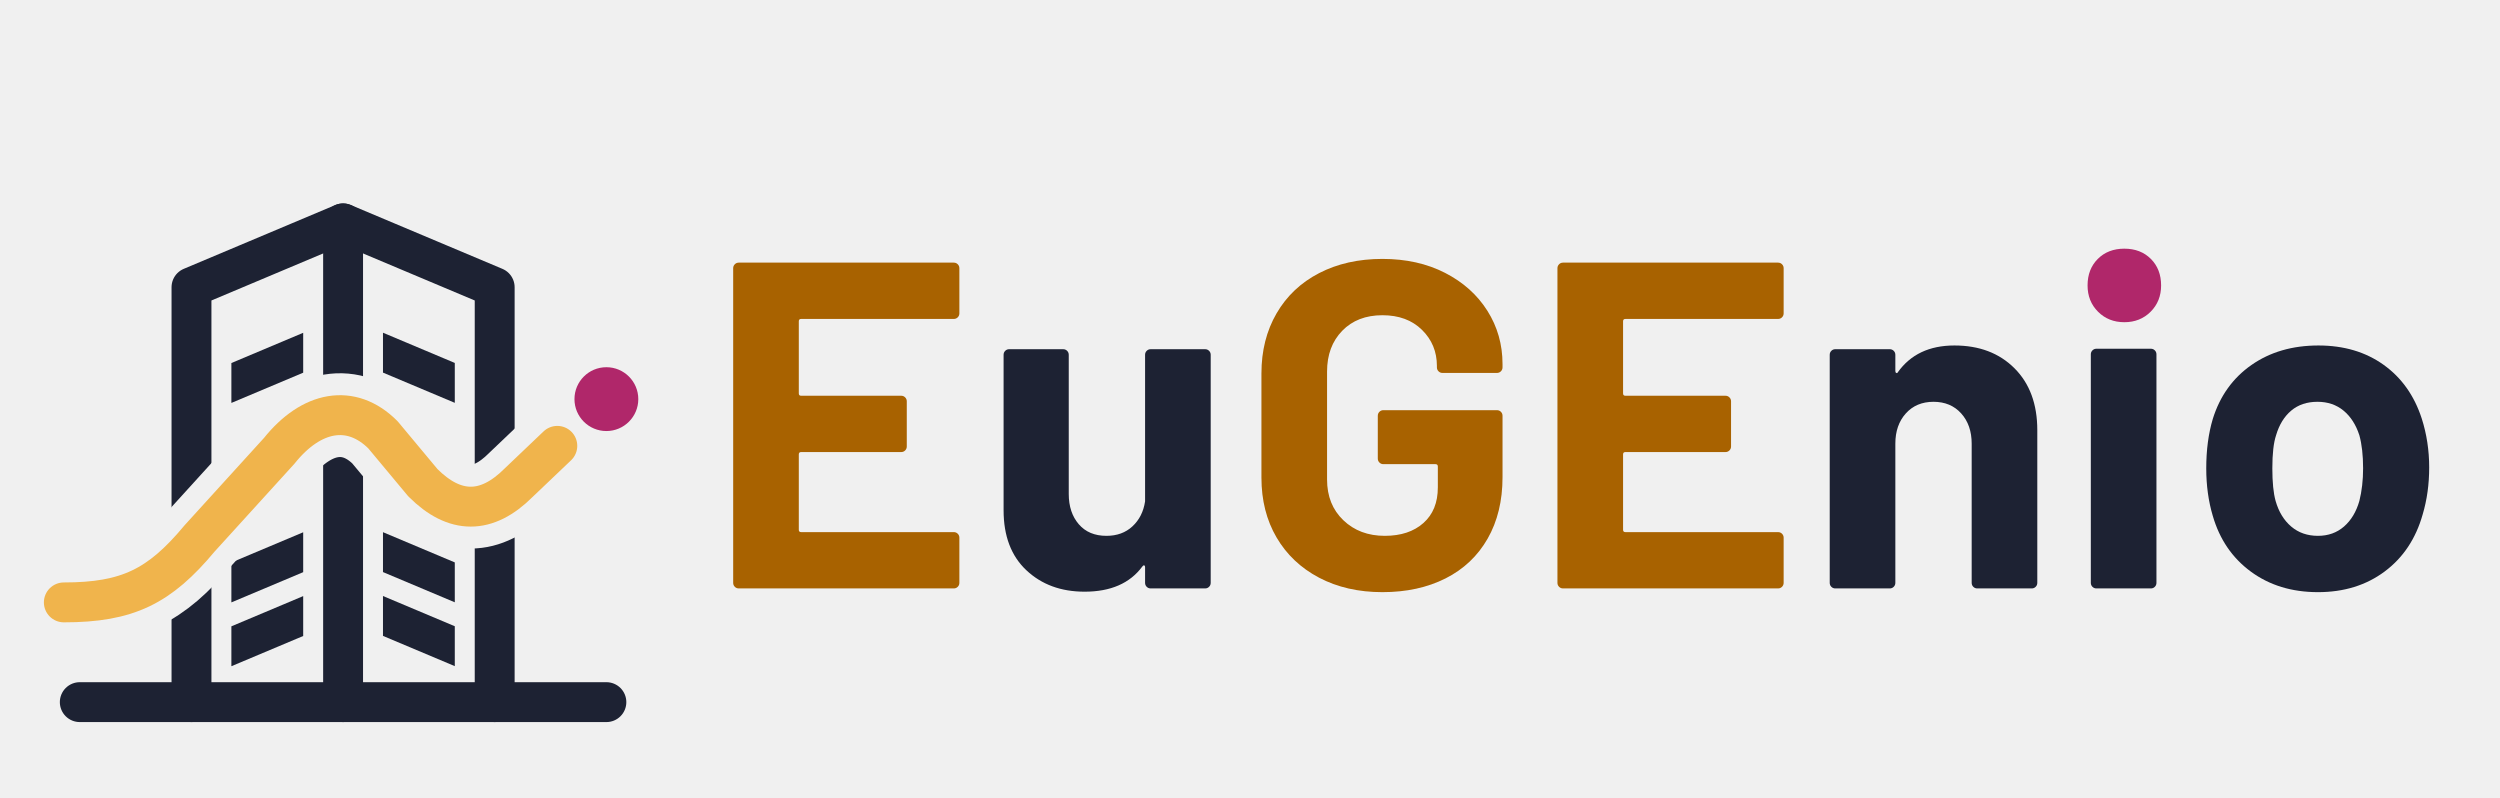
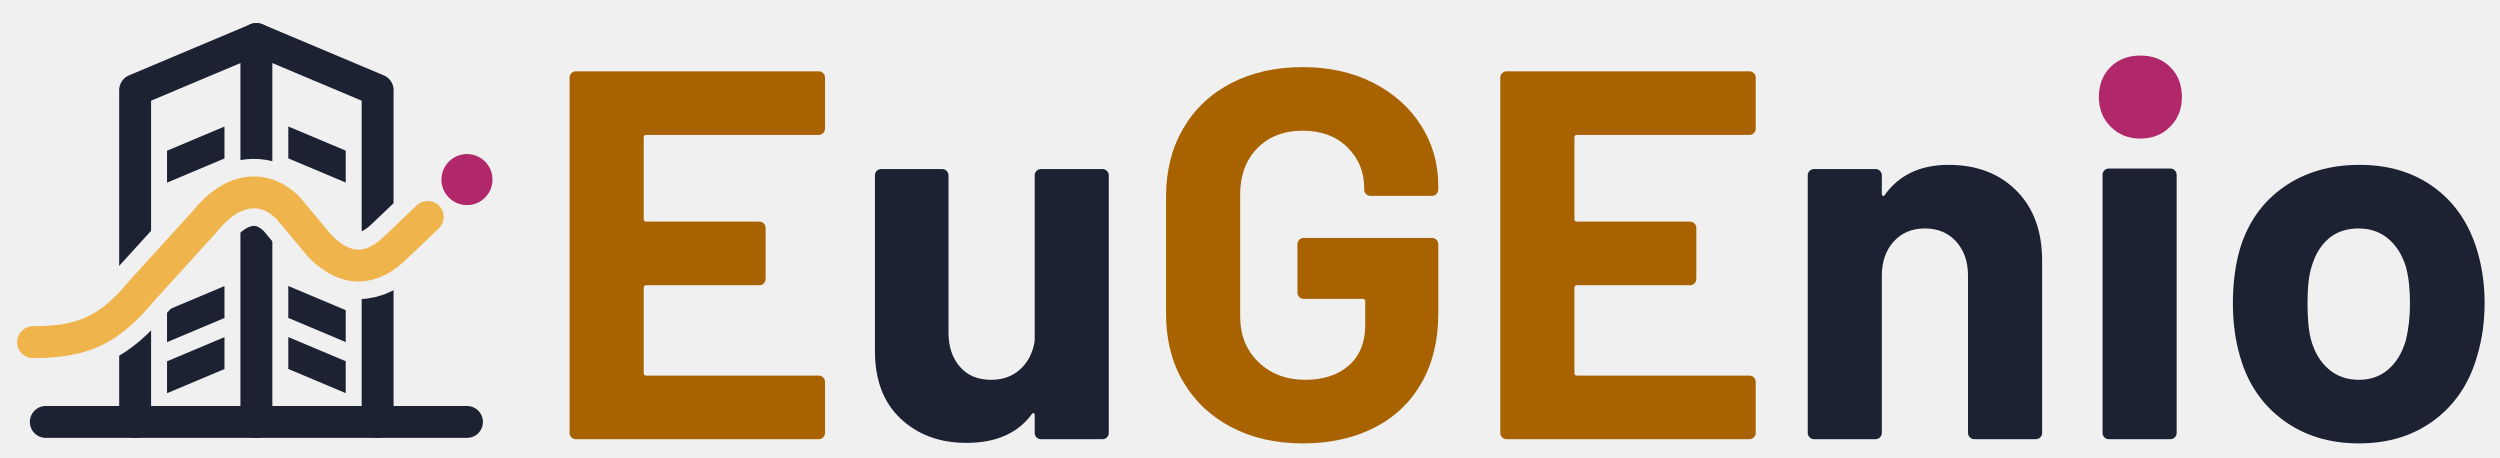
- <svg xmlns="http://www.w3.org/2000/svg" viewBox="0 0 376 120" width="376" height="120">
-   <g transform="translate(0 0) scale(1.2)">
+ <svg xmlns="http://www.w3.org/2000/svg" viewBox="0 30 333 61" width="333" height="61">
+   <g transform="translate(-2.4 11.4) scale(0.85)">
    <defs>
      <mask id="mo" maskUnits="userSpaceOnUse" x="0" y="0" width="100" height="100">
        <rect width="100" height="100" fill="#fff" />
        <path d="M8 75.5 C16 75.5 20 73.5 25 67.5 L35 56.5 C39 51.5 44 50.5 48 54.5 L53 60.5 C57 64.5 61 64.5 65 60.5 L69.85 55.88" fill="none" stroke="#000" stroke-width="10.5" stroke-linecap="round" stroke-linejoin="round" />
      </mask>
    </defs>
    <g mask="url(#mo)" fill="none" stroke="#1d2233" stroke-width="5" stroke-linecap="round" stroke-linejoin="round">
      <path d="M24 88 V36 L43 28 L62 36 V88" />
      <path d="M43 28 V88" />
      <path d="M10 88 H76" />
      <g fill="#1d2233" stroke="none">
        <path d="M29 45.5 L38 41.711 V46.711 L29 50.5 Z" />
        <path d="M48 41.7 L57 45.489 V50.489 L48 46.7 Z" />
        <path d="M29 70.5 L38 66.711 V71.711 L29 75.5 Z" />
        <path d="M48 66.7 L57 70.489 V75.489 L48 71.7 Z" />
        <path d="M29 78.5 L38 74.711 V79.711 L29 83.5 Z" />
        <path d="M48 74.7 L57 78.489 V83.489 L48 79.7 Z" />
      </g>
    </g>
    <path d="M8 75.5 C16 75.5 20 73.5 25 67.5 L35 56.5 C39 51.5 44 50.5 48 54.5 L53 60.5 C57 64.5 61 64.5 65 60.5 L69.85 55.88" fill="none" stroke="#f0b44c" stroke-width="5" stroke-linecap="round" stroke-linejoin="round" />
    <circle cx="76" cy="50.024" r="4" fill="#b0276a" />
  </g>
-   <path d="M143.45 47.97H120.49Q120.14 47.97 120.14 48.32V59.17Q120.14 59.52 120.49 59.52H135.54Q135.89 59.52 136.135 59.765Q136.38 60.01 136.38 60.36V67.15Q136.38 67.5 136.135 67.745Q135.89 67.99 135.54 67.99H120.49Q120.14 67.99 120.14 68.34V79.68Q120.14 80.03 120.49 80.03H143.45Q143.8 80.03 144.045 80.275Q144.29 80.52 144.29 80.87V87.66Q144.29 88.01 144.045 88.255Q143.8 88.5 143.45 88.5H111.11Q110.76 88.5 110.515 88.255Q110.27 88.01 110.27 87.66V40.34Q110.27 39.99 110.515 39.745Q110.76 39.5 111.11 39.5H143.45Q143.8 39.5 144.045 39.745Q144.29 39.99 144.29 40.34V47.13Q144.29 47.48 144.045 47.725Q143.8 47.97 143.45 47.97Z" fill="#a86200" />
-   <path d="M173.06 52.52H181.25Q181.6 52.52 181.845 52.765Q182.09 53.01 182.09 53.36V87.66Q182.09 88.01 181.845 88.255Q181.6 88.5 181.25 88.5H173.06Q172.71 88.5 172.465 88.255Q172.22 88.01 172.22 87.66V85.28Q172.22 85.07 172.08 85.035Q171.94 85.0 171.8 85.21Q169.0 88.99 163.12 88.99Q157.8 88.99 154.37 85.77Q150.94 82.55 150.94 76.74V53.36Q150.94 53.01 151.185 52.765Q151.43 52.52 151.78 52.52H159.9Q160.25 52.52 160.495 52.765Q160.74 53.01 160.74 53.36V74.29Q160.74 77.09 162.245 78.84Q163.75 80.59 166.41 80.59Q168.79 80.59 170.33 79.155Q171.87 77.72 172.22 75.41V53.36Q172.22 53.01 172.465 52.765Q172.71 52.52 173.06 52.52Z" fill="#1d2233" />
-   <path d="M189.72 71.84V56.16Q189.72 51.05 191.995 47.13Q194.27 43.21 198.4 41.075Q202.53 38.94 207.92 38.94Q213.24 38.94 217.335 41.04Q221.43 43.14 223.705 46.745Q225.98 50.35 225.98 54.76V55.25Q225.98 55.6 225.735 55.845Q225.49 56.09 225.14 56.09H216.95Q216.6 56.09 216.355 55.845Q216.11 55.6 216.11 55.25V55.04Q216.11 51.82 213.87 49.615Q211.63 47.41 207.92 47.41Q204.14 47.41 201.865 49.755Q199.59 52.1 199.59 55.88V72.12Q199.59 75.9 202.04 78.245Q204.49 80.59 208.27 80.59Q211.91 80.59 214.08 78.665Q216.25 76.74 216.25 73.31V70.16Q216.25 69.81 215.9 69.81H208.06Q207.71 69.81 207.465 69.565Q207.22 69.32 207.22 68.97V62.53Q207.22 62.18 207.465 61.935Q207.71 61.69 208.06 61.69H225.14Q225.49 61.69 225.735 61.935Q225.98 62.18 225.98 62.53V71.77Q225.98 77.09 223.74 81.01Q221.5 84.93 217.405 86.995Q213.31 89.06 207.92 89.06Q202.53 89.06 198.4 86.89Q194.27 84.72 191.995 80.835Q189.72 76.95 189.72 71.84Z" fill="#a86200" />
-   <path d="M267.42 47.97H244.46Q244.11 47.97 244.11 48.32V59.17Q244.11 59.52 244.46 59.52H259.51Q259.86 59.52 260.105 59.765Q260.35 60.01 260.35 60.36V67.15Q260.35 67.5 260.105 67.745Q259.86 67.99 259.51 67.99H244.46Q244.11 67.99 244.11 68.34V79.68Q244.11 80.03 244.46 80.03H267.42Q267.77 80.03 268.015 80.275Q268.26 80.52 268.26 80.87V87.66Q268.26 88.01 268.015 88.255Q267.77 88.5 267.42 88.5H235.08Q234.73 88.5 234.485 88.255Q234.24 88.01 234.24 87.66V40.34Q234.24 39.99 234.485 39.745Q234.73 39.5 235.08 39.5H267.42Q267.77 39.5 268.015 39.745Q268.26 39.99 268.26 40.34V47.13Q268.26 47.48 268.015 47.725Q267.77 47.97 267.42 47.97Z" fill="#a86200" />
-   <path d="M306.41 64.7V87.66Q306.41 88.01 306.165 88.255Q305.92 88.5 305.57 88.5H297.38Q297.03 88.5 296.785 88.255Q296.54 88.01 296.54 87.66V66.73Q296.54 63.93 294.965 62.18Q293.39 60.43 290.8 60.43Q288.21 60.43 286.635 62.18Q285.06 63.93 285.06 66.73V87.66Q285.06 88.01 284.815 88.255Q284.57 88.5 284.22 88.5H276.03Q275.68 88.5 275.435 88.255Q275.19 88.01 275.19 87.66V53.36Q275.19 53.01 275.435 52.765Q275.68 52.52 276.03 52.52H284.22Q284.57 52.52 284.815 52.765Q285.06 53.01 285.06 53.36V55.81Q285.06 56.02 285.2 56.09Q285.34 56.16 285.41 56.02Q288.28 51.96 293.95 51.96Q299.55 51.96 302.98 55.39Q306.41 58.82 306.41 64.7Z" fill="#1d2233" />
-   <path d="M314.46 87.66V53.29Q314.46 52.94 314.705 52.695Q314.95 52.45 315.3 52.45H323.49Q323.84 52.45 324.085 52.695Q324.33 52.94 324.33 53.29V87.66Q324.33 88.01 324.085 88.255Q323.84 88.5 323.49 88.5H315.3Q314.95 88.5 314.705 88.255Q314.46 88.01 314.46 87.66Z" fill="#1d2233" />
-   <path d="M313.97 42.93Q313.97 40.48 315.51 38.94Q317.05 37.4 319.5 37.4Q321.95 37.4 323.49 38.94Q325.03 40.48 325.03 42.93Q325.03 45.31 323.455 46.885Q321.88 48.46 319.5 48.46Q317.12 48.46 315.545 46.885Q313.97 45.31 313.97 42.93Z" fill="#b0276a" />
-   <path d="M332.8 77.58Q331.82 74.29 331.82 70.44Q331.82 66.31 332.8 63.02Q334.41 57.84 338.61 54.9Q342.81 51.96 348.69 51.96Q354.43 51.96 358.49 54.865Q362.55 57.77 364.23 62.95Q365.35 66.45 365.35 70.3Q365.35 74.08 364.37 77.37Q362.83 82.83 358.665 85.945Q354.5 89.06 348.62 89.06Q342.74 89.06 338.54 85.98Q334.34 82.9 332.8 77.58ZM354.85 75.34Q355.41 73.1 355.41 70.44Q355.41 67.5 354.85 65.47Q354.08 63.09 352.47 61.76Q350.86 60.43 348.55 60.43Q346.17 60.43 344.595 61.76Q343.02 63.09 342.32 65.47Q341.76 67.15 341.76 70.44Q341.76 73.59 342.25 75.34Q342.95 77.79 344.595 79.19Q346.24 80.59 348.62 80.59Q350.93 80.59 352.54 79.19Q354.15 77.79 354.85 75.34Z" fill="#1d2233" />
+   <g transform="translate(-34.4 0)">
+     <path d="M143.45 47.97H120.49Q120.14 47.97 120.14 48.32V59.17Q120.14 59.52 120.49 59.52H135.54Q135.89 59.52 136.135 59.765Q136.38 60.01 136.38 60.36V67.15Q136.38 67.5 136.135 67.745Q135.89 67.99 135.54 67.99H120.49Q120.14 67.99 120.14 68.34V79.68Q120.14 80.03 120.49 80.03H143.45Q143.8 80.03 144.045 80.275Q144.29 80.52 144.29 80.87V87.66Q144.29 88.01 144.045 88.255Q143.8 88.5 143.45 88.5H111.11Q110.76 88.5 110.515 88.255Q110.27 88.01 110.27 87.66V40.34Q110.27 39.99 110.515 39.745Q110.76 39.5 111.11 39.5H143.45Q143.8 39.5 144.045 39.745Q144.29 39.99 144.29 40.34V47.13Q144.29 47.48 144.045 47.725Q143.8 47.97 143.45 47.97Z" fill="#a86200" />
+     <path d="M173.06 52.52H181.25Q181.6 52.52 181.845 52.765Q182.09 53.01 182.09 53.36V87.66Q182.09 88.01 181.845 88.255Q181.6 88.5 181.25 88.5H173.06Q172.71 88.5 172.465 88.255Q172.22 88.01 172.22 87.66V85.28Q172.22 85.07 172.08 85.035Q171.94 85.0 171.8 85.21Q169.0 88.99 163.12 88.99Q157.8 88.99 154.37 85.77Q150.94 82.55 150.94 76.74V53.36Q150.94 53.01 151.185 52.765Q151.43 52.52 151.78 52.52H159.9Q160.25 52.52 160.495 52.765Q160.74 53.01 160.74 53.36V74.29Q160.74 77.09 162.245 78.84Q163.75 80.59 166.41 80.59Q168.79 80.59 170.33 79.155Q171.87 77.72 172.22 75.41V53.36Q172.22 53.01 172.465 52.765Q172.71 52.52 173.06 52.52Z" fill="#1d2233" />
+     <path d="M189.72 71.84V56.16Q189.72 51.05 191.995 47.13Q194.27 43.21 198.4 41.075Q202.53 38.94 207.92 38.94Q213.24 38.94 217.335 41.04Q221.43 43.14 223.705 46.745Q225.98 50.35 225.98 54.76V55.25Q225.98 55.6 225.735 55.845Q225.49 56.09 225.14 56.09H216.95Q216.6 56.09 216.355 55.845Q216.11 55.6 216.11 55.25V55.04Q216.11 51.82 213.87 49.615Q211.63 47.41 207.92 47.41Q204.14 47.41 201.865 49.755Q199.59 52.1 199.59 55.88V72.12Q199.59 75.9 202.04 78.245Q204.49 80.59 208.27 80.59Q211.91 80.59 214.08 78.665Q216.25 76.74 216.25 73.31V70.16Q216.25 69.81 215.9 69.81H208.06Q207.71 69.81 207.465 69.565Q207.22 69.32 207.22 68.97V62.53Q207.22 62.18 207.465 61.935Q207.71 61.69 208.06 61.69H225.14Q225.49 61.69 225.735 61.935Q225.98 62.18 225.98 62.53V71.77Q225.98 77.09 223.74 81.01Q221.5 84.93 217.405 86.995Q213.31 89.06 207.92 89.06Q202.53 89.06 198.4 86.89Q194.27 84.72 191.995 80.835Q189.72 76.95 189.72 71.84Z" fill="#a86200" />
+     <path d="M267.42 47.97H244.46Q244.11 47.97 244.11 48.32V59.17Q244.11 59.52 244.46 59.52H259.51Q259.86 59.52 260.105 59.765Q260.35 60.01 260.35 60.36V67.15Q260.35 67.5 260.105 67.745Q259.86 67.99 259.51 67.99H244.46Q244.11 67.99 244.11 68.34V79.68Q244.11 80.03 244.46 80.03H267.42Q267.77 80.03 268.015 80.275Q268.26 80.52 268.26 80.87V87.66Q268.26 88.01 268.015 88.255Q267.77 88.5 267.42 88.5H235.08Q234.73 88.5 234.485 88.255Q234.24 88.01 234.24 87.66V40.34Q234.24 39.99 234.485 39.745Q234.73 39.5 235.08 39.5H267.42Q267.77 39.5 268.015 39.745Q268.26 39.99 268.26 40.34V47.13Q268.26 47.48 268.015 47.725Q267.77 47.97 267.42 47.97Z" fill="#a86200" />
+     <path d="M306.41 64.7V87.66Q306.41 88.01 306.165 88.255Q305.92 88.5 305.57 88.5H297.38Q297.03 88.5 296.785 88.255Q296.54 88.01 296.54 87.66V66.73Q296.54 63.93 294.965 62.18Q293.39 60.43 290.8 60.43Q288.21 60.43 286.635 62.18Q285.06 63.93 285.06 66.73V87.66Q285.06 88.01 284.815 88.255Q284.57 88.5 284.22 88.5H276.03Q275.68 88.5 275.435 88.255Q275.19 88.01 275.19 87.66V53.36Q275.19 53.01 275.435 52.765Q275.68 52.52 276.03 52.52H284.22Q284.57 52.52 284.815 52.765Q285.06 53.01 285.06 53.36V55.81Q285.06 56.02 285.2 56.09Q285.34 56.16 285.41 56.02Q288.28 51.96 293.95 51.96Q299.55 51.96 302.98 55.39Q306.41 58.82 306.41 64.7Z" fill="#1d2233" />
+     <path d="M314.46 87.66V53.29Q314.46 52.94 314.705 52.695Q314.95 52.45 315.3 52.45H323.49Q323.84 52.45 324.085 52.695Q324.33 52.94 324.33 53.29V87.66Q324.33 88.01 324.085 88.255Q323.84 88.5 323.49 88.5H315.3Q314.95 88.5 314.705 88.255Q314.46 88.01 314.46 87.66Z" fill="#1d2233" />
+     <path d="M313.97 42.93Q313.97 40.48 315.51 38.94Q317.05 37.4 319.5 37.4Q321.95 37.4 323.49 38.94Q325.03 40.48 325.03 42.93Q325.03 45.31 323.455 46.885Q321.88 48.46 319.5 48.46Q317.12 48.46 315.545 46.885Q313.97 45.31 313.97 42.93Z" fill="#b0276a" />
+     <path d="M332.8 77.58Q331.82 74.29 331.82 70.44Q331.82 66.31 332.8 63.02Q334.41 57.84 338.61 54.9Q342.81 51.96 348.69 51.96Q354.43 51.96 358.49 54.865Q362.55 57.77 364.23 62.95Q365.35 66.45 365.35 70.3Q365.35 74.08 364.37 77.37Q362.83 82.83 358.665 85.945Q354.5 89.06 348.62 89.06Q342.74 89.06 338.54 85.98Q334.34 82.9 332.8 77.58ZM354.85 75.34Q355.41 73.1 355.41 70.44Q355.41 67.5 354.85 65.47Q354.08 63.09 352.47 61.76Q350.86 60.43 348.55 60.43Q346.17 60.43 344.595 61.76Q343.02 63.09 342.32 65.47Q341.76 67.15 341.76 70.44Q341.76 73.59 342.25 75.34Q342.95 77.79 344.595 79.19Q346.24 80.59 348.62 80.59Q350.93 80.59 352.54 79.19Q354.15 77.79 354.85 75.34Z" fill="#1d2233" />
+   </g>
</svg>
